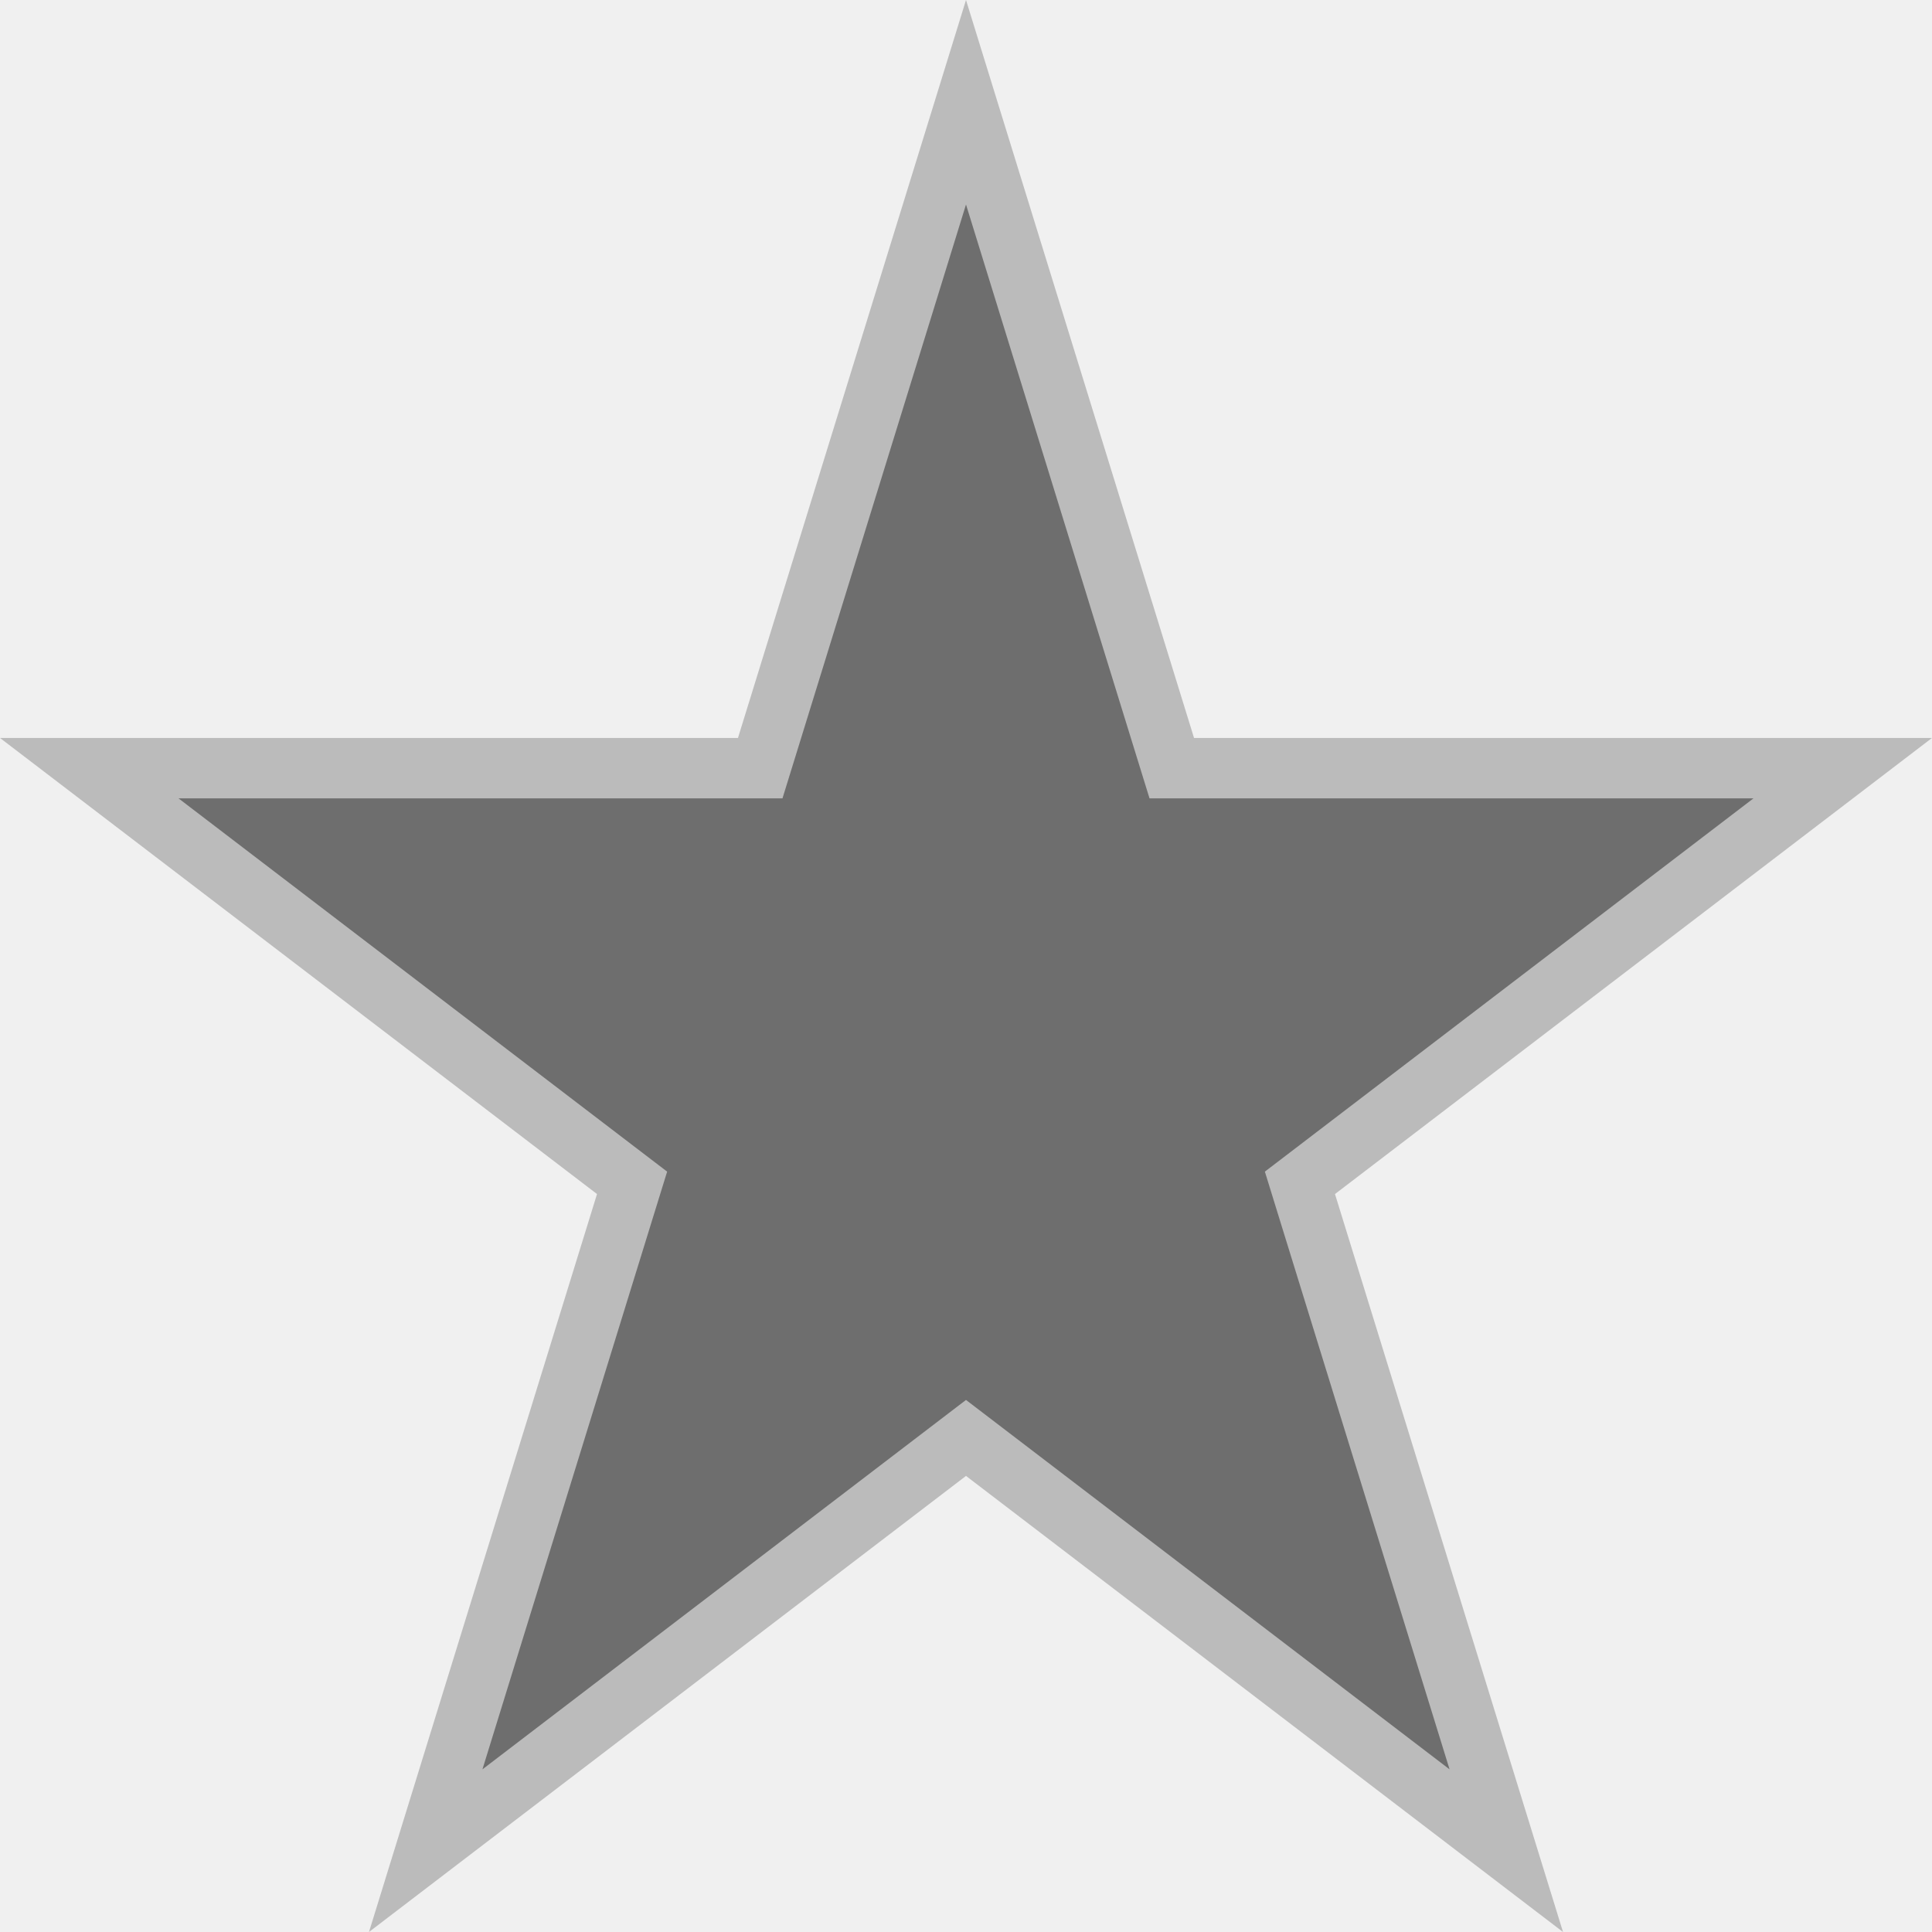
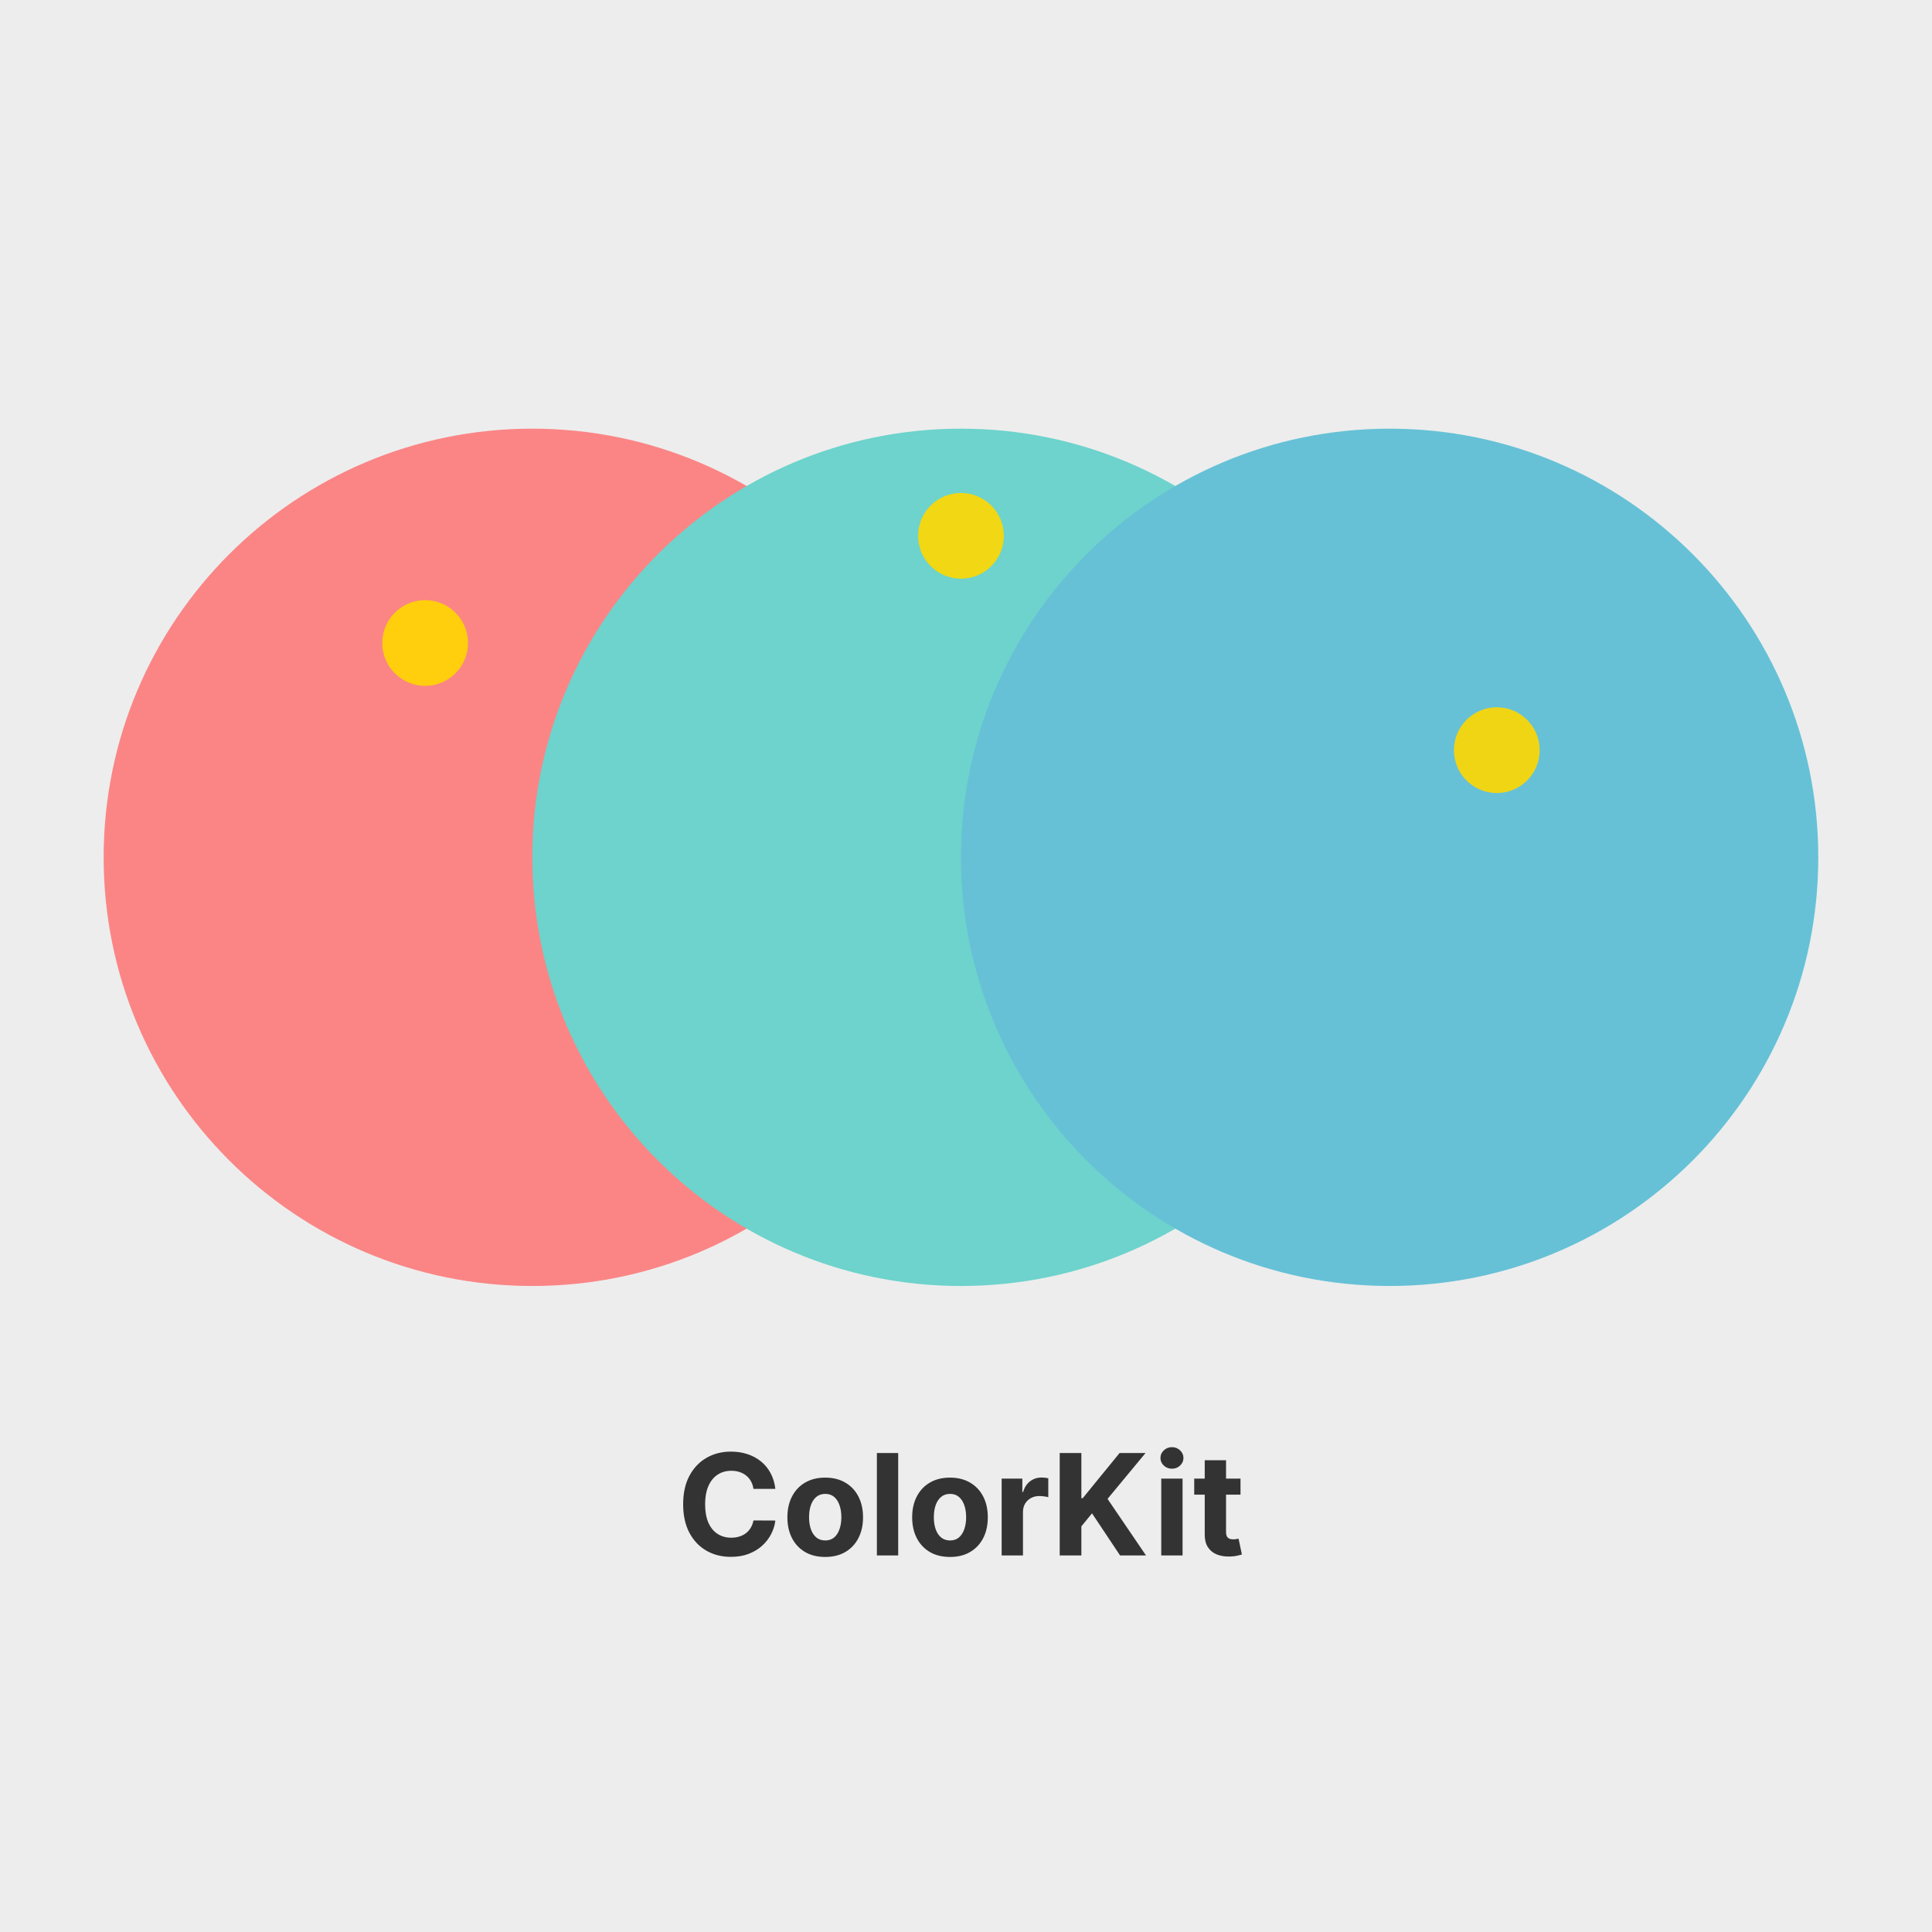
<svg xmlns="http://www.w3.org/2000/svg" width="192" height="192" viewBox="0 0 192 192" fill="none">
-   <path d="M96 10.161L115.796 74.223L116.45 76.338H118.663H183.131L130.848 116.279L129.185 117.549L129.802 119.548L149.694 183.918L97.821 144.291L96 142.9L94.179 144.291L42.306 183.918L62.197 119.548L62.815 117.549L61.152 116.279L8.869 76.338H73.338H75.55L76.204 74.223L96 10.161Z" fill="#6E6E6E" stroke="#BBBBBB" stroke-width="6" />
+   <rect width="192" height="192" fill="#EDEDED" />
+   <g clip-path="url(#clip0_1_36)">
+     <g opacity="0.8">
+       <path d="M52.9 127.8C76.427 127.8 95.5 108.727 95.5 85.2C95.5 61.673 76.427 42.6 52.9 42.6C29.373 42.6 10.3 61.673 10.3 85.2C10.3 108.727 29.373 127.8 52.9 127.8Z" fill="#FF6B6B" />
+       <path d="M95.5 127.8C119.027 127.8 138.1 108.727 138.1 85.2C138.1 61.673 119.027 42.6 95.5 42.6C71.973 42.6 52.9 61.673 52.9 85.2C52.9 108.727 71.973 127.8 95.5 127.8Z" fill="#4ECDC4" />
+       <path d="M138.1 127.8C161.627 127.8 180.7 108.727 180.7 85.2C180.7 61.673 161.627 42.6 138.1 42.6C114.573 42.6 95.5 61.673 95.5 85.2C95.5 108.727 114.573 127.8 138.1 127.8Z" fill="#45B7D1" />
+     </g>
+     <path d="M77.054 147.963H74.877C74.837 147.681 74.756 147.431 74.633 147.212C74.51 146.99 74.353 146.801 74.161 146.645C73.968 146.49 73.746 146.37 73.495 146.287C73.246 146.205 72.976 146.163 72.684 146.163C72.157 146.163 71.698 146.294 71.307 146.556C70.916 146.814 70.613 147.192 70.397 147.689C70.182 148.183 70.074 148.783 70.074 149.489C70.074 150.215 70.182 150.825 70.397 151.319C70.616 151.812 70.921 152.185 71.312 152.437C71.703 152.689 72.156 152.815 72.669 152.815C72.957 152.815 73.224 152.777 73.47 152.701C73.718 152.625 73.939 152.513 74.131 152.368C74.323 152.219 74.482 152.038 74.608 151.826C74.737 151.614 74.827 151.372 74.877 151.1L77.054 151.11C76.998 151.577 76.857 152.028 76.632 152.462C76.409 152.893 76.109 153.279 75.732 153.62C75.357 153.959 74.91 154.227 74.389 154.426C73.872 154.621 73.287 154.719 72.634 154.719C71.726 154.719 70.914 154.514 70.198 154.103C69.486 153.692 68.922 153.097 68.508 152.318C68.097 151.539 67.891 150.596 67.891 149.489C67.891 148.379 68.1 147.434 68.518 146.655C68.936 145.876 69.502 145.283 70.218 144.875C70.934 144.464 71.74 144.259 72.634 144.259C73.224 144.259 73.771 144.342 74.275 144.508C74.782 144.673 75.231 144.915 75.622 145.233C76.013 145.548 76.332 145.934 76.577 146.392C76.825 146.849 76.984 147.373 77.054 147.963ZM82.008 154.729C81.236 154.729 80.568 154.565 80.005 154.237C79.445 153.906 79.012 153.445 78.707 152.855C78.402 152.262 78.25 151.574 78.25 150.792C78.25 150.003 78.402 149.313 78.707 148.723C79.012 148.13 79.445 147.67 80.005 147.341C80.568 147.01 81.236 146.844 82.008 146.844C82.781 146.844 83.447 147.01 84.007 147.341C84.57 147.67 85.004 148.13 85.309 148.723C85.614 149.313 85.767 150.003 85.767 150.792C85.767 151.574 85.614 152.262 85.309 152.855C85.004 153.445 84.57 153.906 84.007 154.237C83.447 154.565 82.781 154.729 82.008 154.729ZM82.018 153.089C82.37 153.089 82.663 152.989 82.898 152.79C83.134 152.588 83.311 152.313 83.43 151.965C83.553 151.617 83.614 151.221 83.614 150.777C83.614 150.333 83.553 149.937 83.43 149.589C83.311 149.241 83.134 148.965 82.898 148.763C82.663 148.561 82.37 148.46 82.018 148.46C81.664 148.46 81.365 148.561 81.123 148.763C80.885 148.965 80.704 149.241 80.582 149.589C80.462 149.937 80.403 150.333 80.403 150.777C80.403 151.221 80.462 151.617 80.582 151.965C80.704 152.313 80.885 152.588 81.123 152.79C81.365 152.989 81.664 153.089 82.018 153.089ZM89.262 144.398V154.58H87.144V144.398H89.262ZM94.409 154.729C93.636 154.729 92.969 154.565 92.405 154.237C91.845 153.906 91.412 153.445 91.108 152.855C90.803 152.262 90.65 151.574 90.65 150.792C90.65 150.003 90.803 149.313 91.108 148.723C91.412 148.13 91.845 147.67 92.405 147.341C92.969 147.01 93.636 146.844 94.409 146.844C95.181 146.844 95.847 147.01 96.407 147.341C96.971 147.67 97.405 148.13 97.71 148.723C98.015 149.313 98.167 150.003 98.167 150.792C98.167 151.574 98.015 152.262 97.71 152.855C97.405 153.445 96.971 153.906 96.407 154.237C95.847 154.565 95.181 154.729 94.409 154.729ZM94.419 153.089C94.77 153.089 95.063 152.989 95.299 152.79C95.534 152.588 95.711 152.313 95.831 151.965C95.953 151.617 96.014 151.221 96.014 150.777C96.014 150.333 95.953 149.937 95.831 149.589C95.711 149.241 95.534 148.965 95.299 148.763C95.063 148.561 94.77 148.46 94.419 148.46C94.064 148.46 93.766 148.561 93.524 148.763C93.285 148.965 93.105 149.241 92.982 149.589C92.863 149.937 92.803 150.333 92.803 150.777C92.803 151.221 92.863 151.617 92.982 151.965C93.105 152.313 93.285 152.588 93.524 152.79C93.766 152.989 94.064 153.089 94.419 153.089ZM99.544 154.58V146.944H101.598V148.276H101.677C101.816 147.802 102.05 147.444 102.378 147.202C102.706 146.957 103.084 146.834 103.512 146.834C103.618 146.834 103.732 146.841 103.855 146.854C103.977 146.867 104.085 146.886 104.178 146.909V148.788C104.078 148.758 103.941 148.732 103.765 148.709C103.59 148.685 103.429 148.674 103.283 148.674C102.971 148.674 102.693 148.742 102.448 148.878C102.206 149.01 102.014 149.196 101.871 149.434C101.732 149.673 101.662 149.948 101.662 150.26V154.58H99.544ZM105.313 154.58V144.398H107.465V148.888H107.6L111.264 144.398H113.844L110.066 148.957L113.889 154.58H111.313L108.524 150.394L107.465 151.687V154.58H105.313ZM115.404 154.58V146.944H117.522V154.58H115.404ZM116.468 145.959C116.153 145.959 115.883 145.855 115.657 145.646C115.435 145.434 115.324 145.18 115.324 144.885C115.324 144.594 115.435 144.344 115.657 144.135C115.883 143.923 116.153 143.817 116.468 143.817C116.783 143.817 117.051 143.923 117.273 144.135C117.498 144.344 117.611 144.594 117.611 144.885C117.611 145.18 117.498 145.434 117.273 145.646C117.051 145.855 116.783 145.959 116.468 145.959ZM123.28 146.944V148.535H118.681V146.944H123.28ZM119.725 145.114H121.843V152.233C121.843 152.429 121.873 152.581 121.933 152.691C121.992 152.797 122.075 152.871 122.181 152.915C122.291 152.958 122.417 152.979 122.559 152.979C122.659 152.979 122.758 152.971 122.857 152.954C122.957 152.934 123.033 152.92 123.086 152.91L123.419 154.486C123.313 154.519 123.164 154.557 122.972 154.6C122.78 154.646 122.546 154.674 122.271 154.684C121.76 154.704 121.313 154.636 120.928 154.481C120.547 154.325 120.251 154.083 120.039 153.755C119.826 153.427 119.722 153.012 119.725 152.512V145.114Z" fill="#333333" />
+     <g opacity="0.9">
+       <path d="M42.25 68.16C44.603 68.16 46.51 66.253 46.51 63.9C46.51 61.547 44.603 59.64 42.25 59.64C39.897 59.64 37.99 61.547 37.99 63.9C37.99 66.253 39.897 68.16 42.25 68.16Z" fill="#FFD700" />
+       <path d="M148.75 78.81C151.103 78.81 153.01 76.903 153.01 74.55C153.01 72.197 151.103 70.29 148.75 70.29C146.397 70.29 144.49 72.197 144.49 74.55C144.49 76.903 146.397 78.81 148.75 78.81Z" fill="#FFD700" />
+       <path d="M95.5 57.51C97.853 57.51 99.76 55.603 99.76 53.25C99.76 50.897 97.853 48.99 95.5 48.99C93.147 48.99 91.24 50.897 91.24 53.25C91.24 55.603 93.147 57.51 95.5 57.51Z" fill="#FFD700" />
+     </g>
+   </g>
+   <defs>
+     <clipPath id="clip0_1_36">
+       <rect width="192" height="192" fill="white" />
+     </clipPath>
+   </defs>
</svg>
